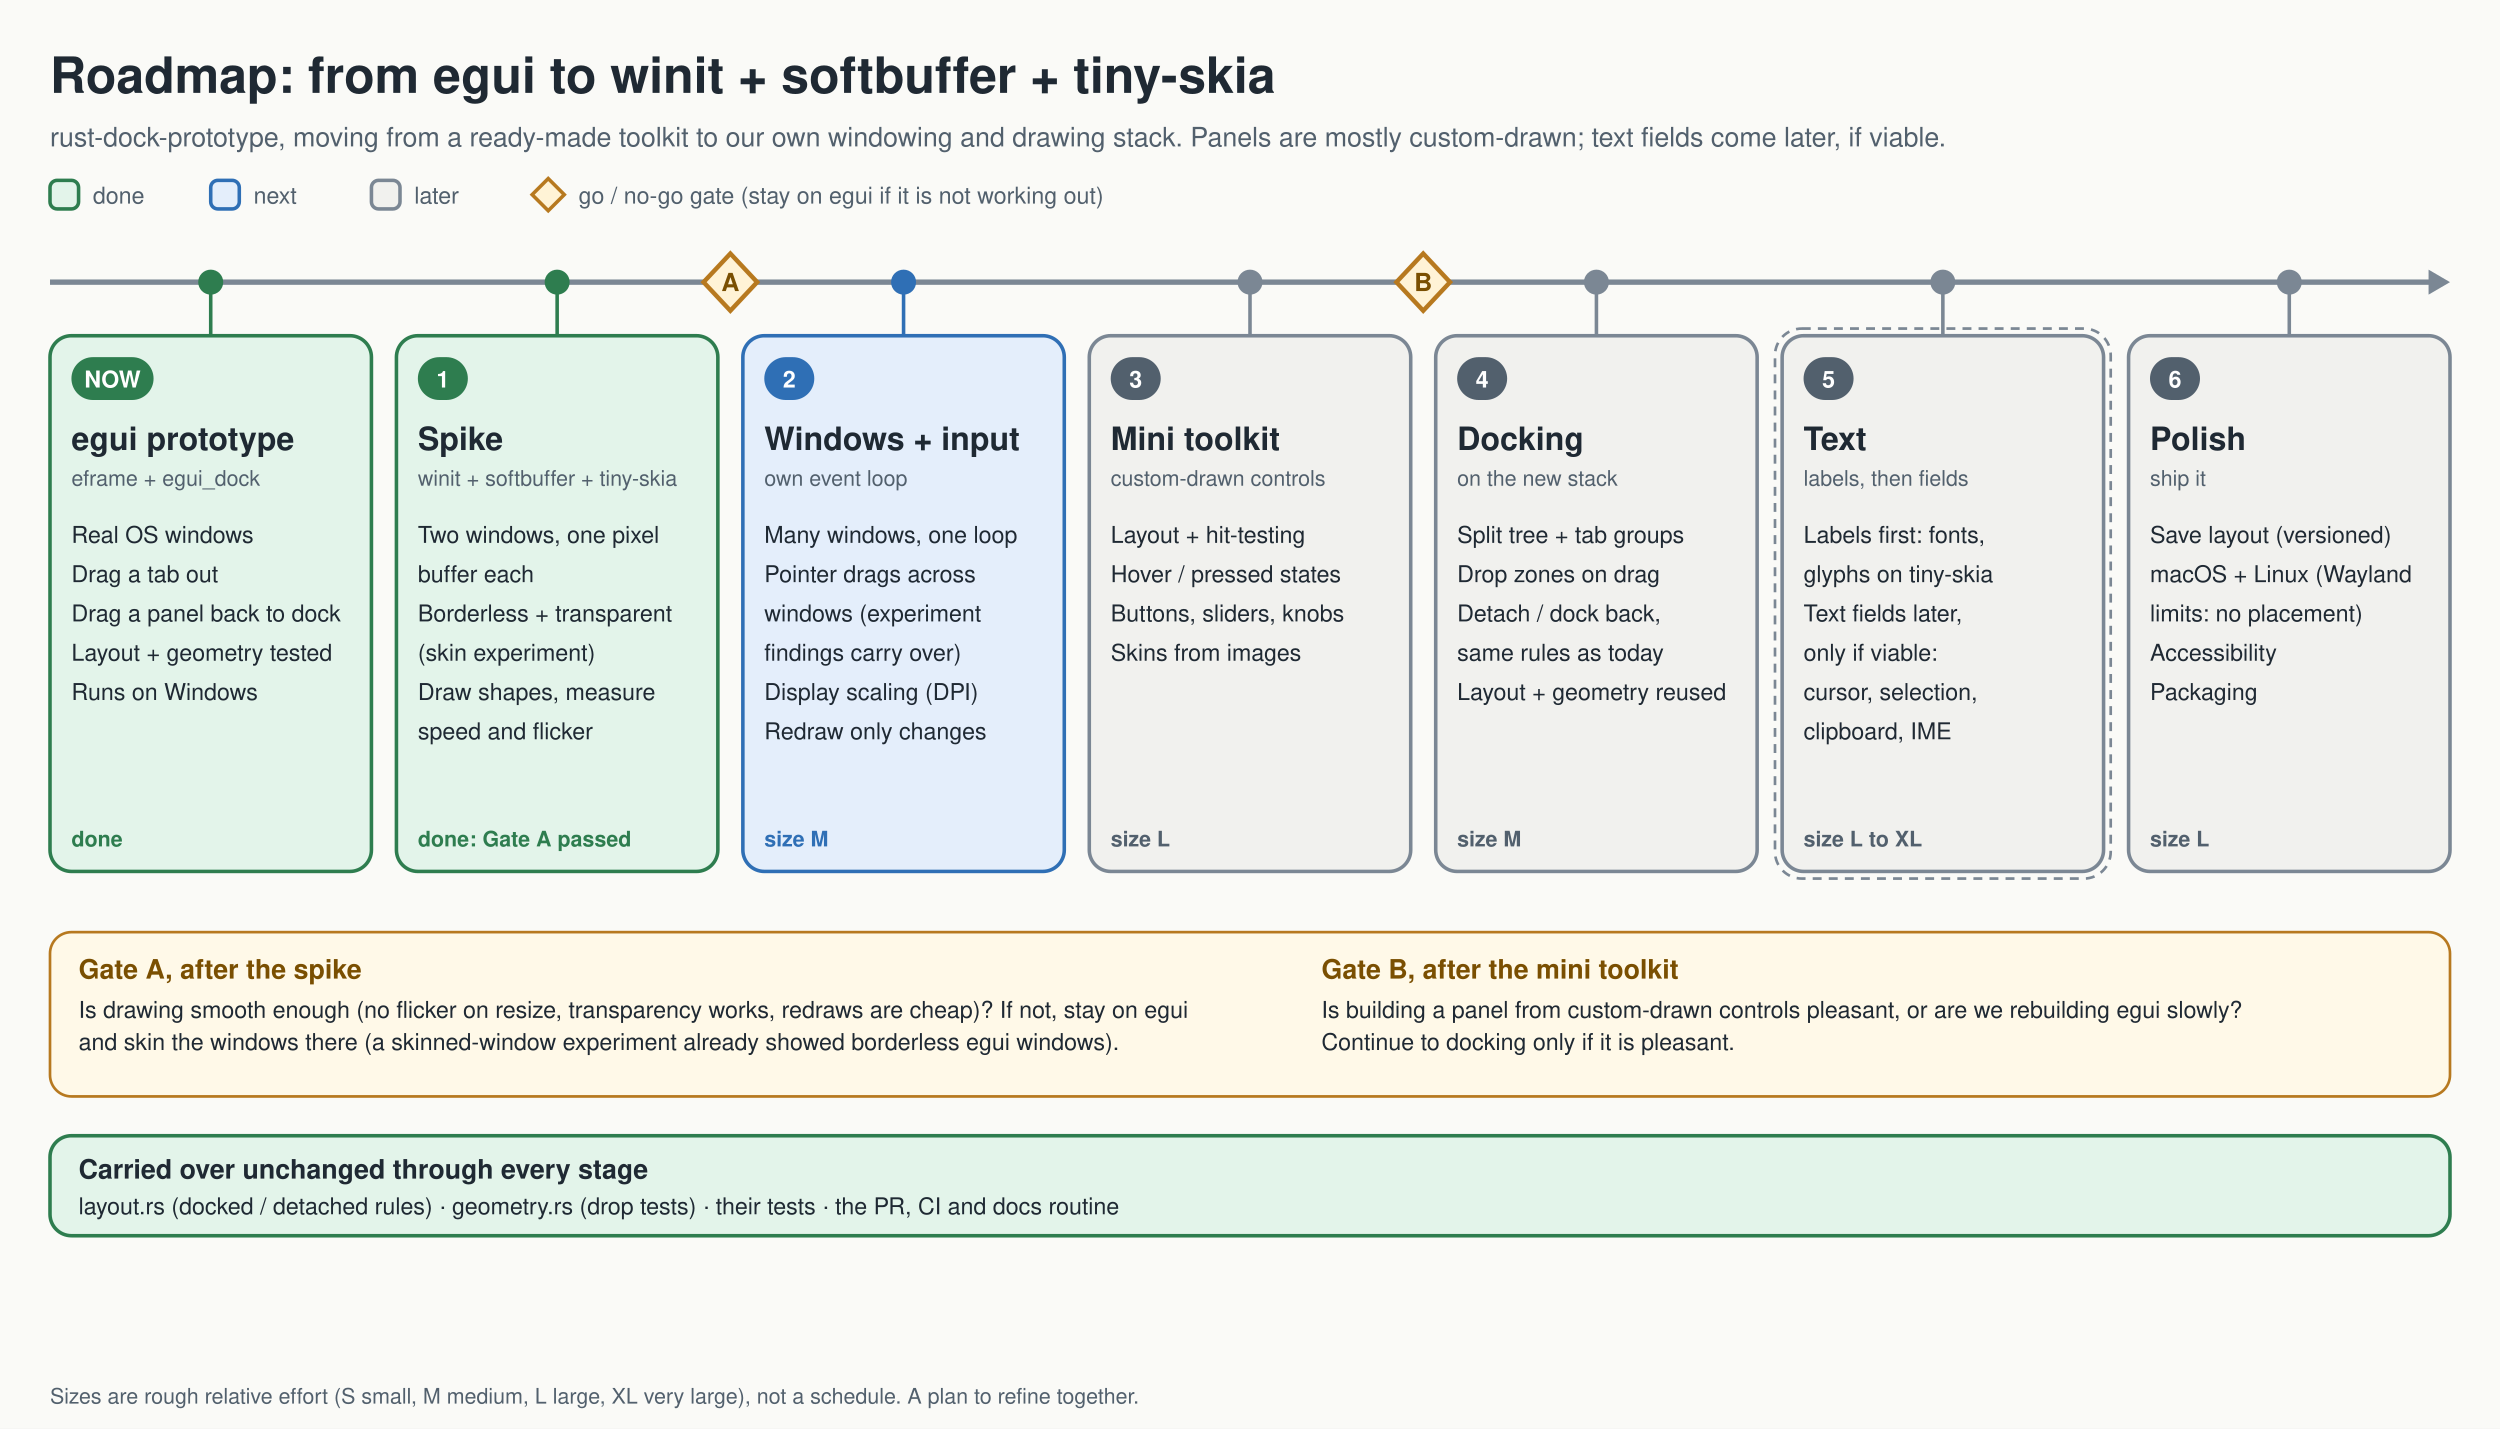
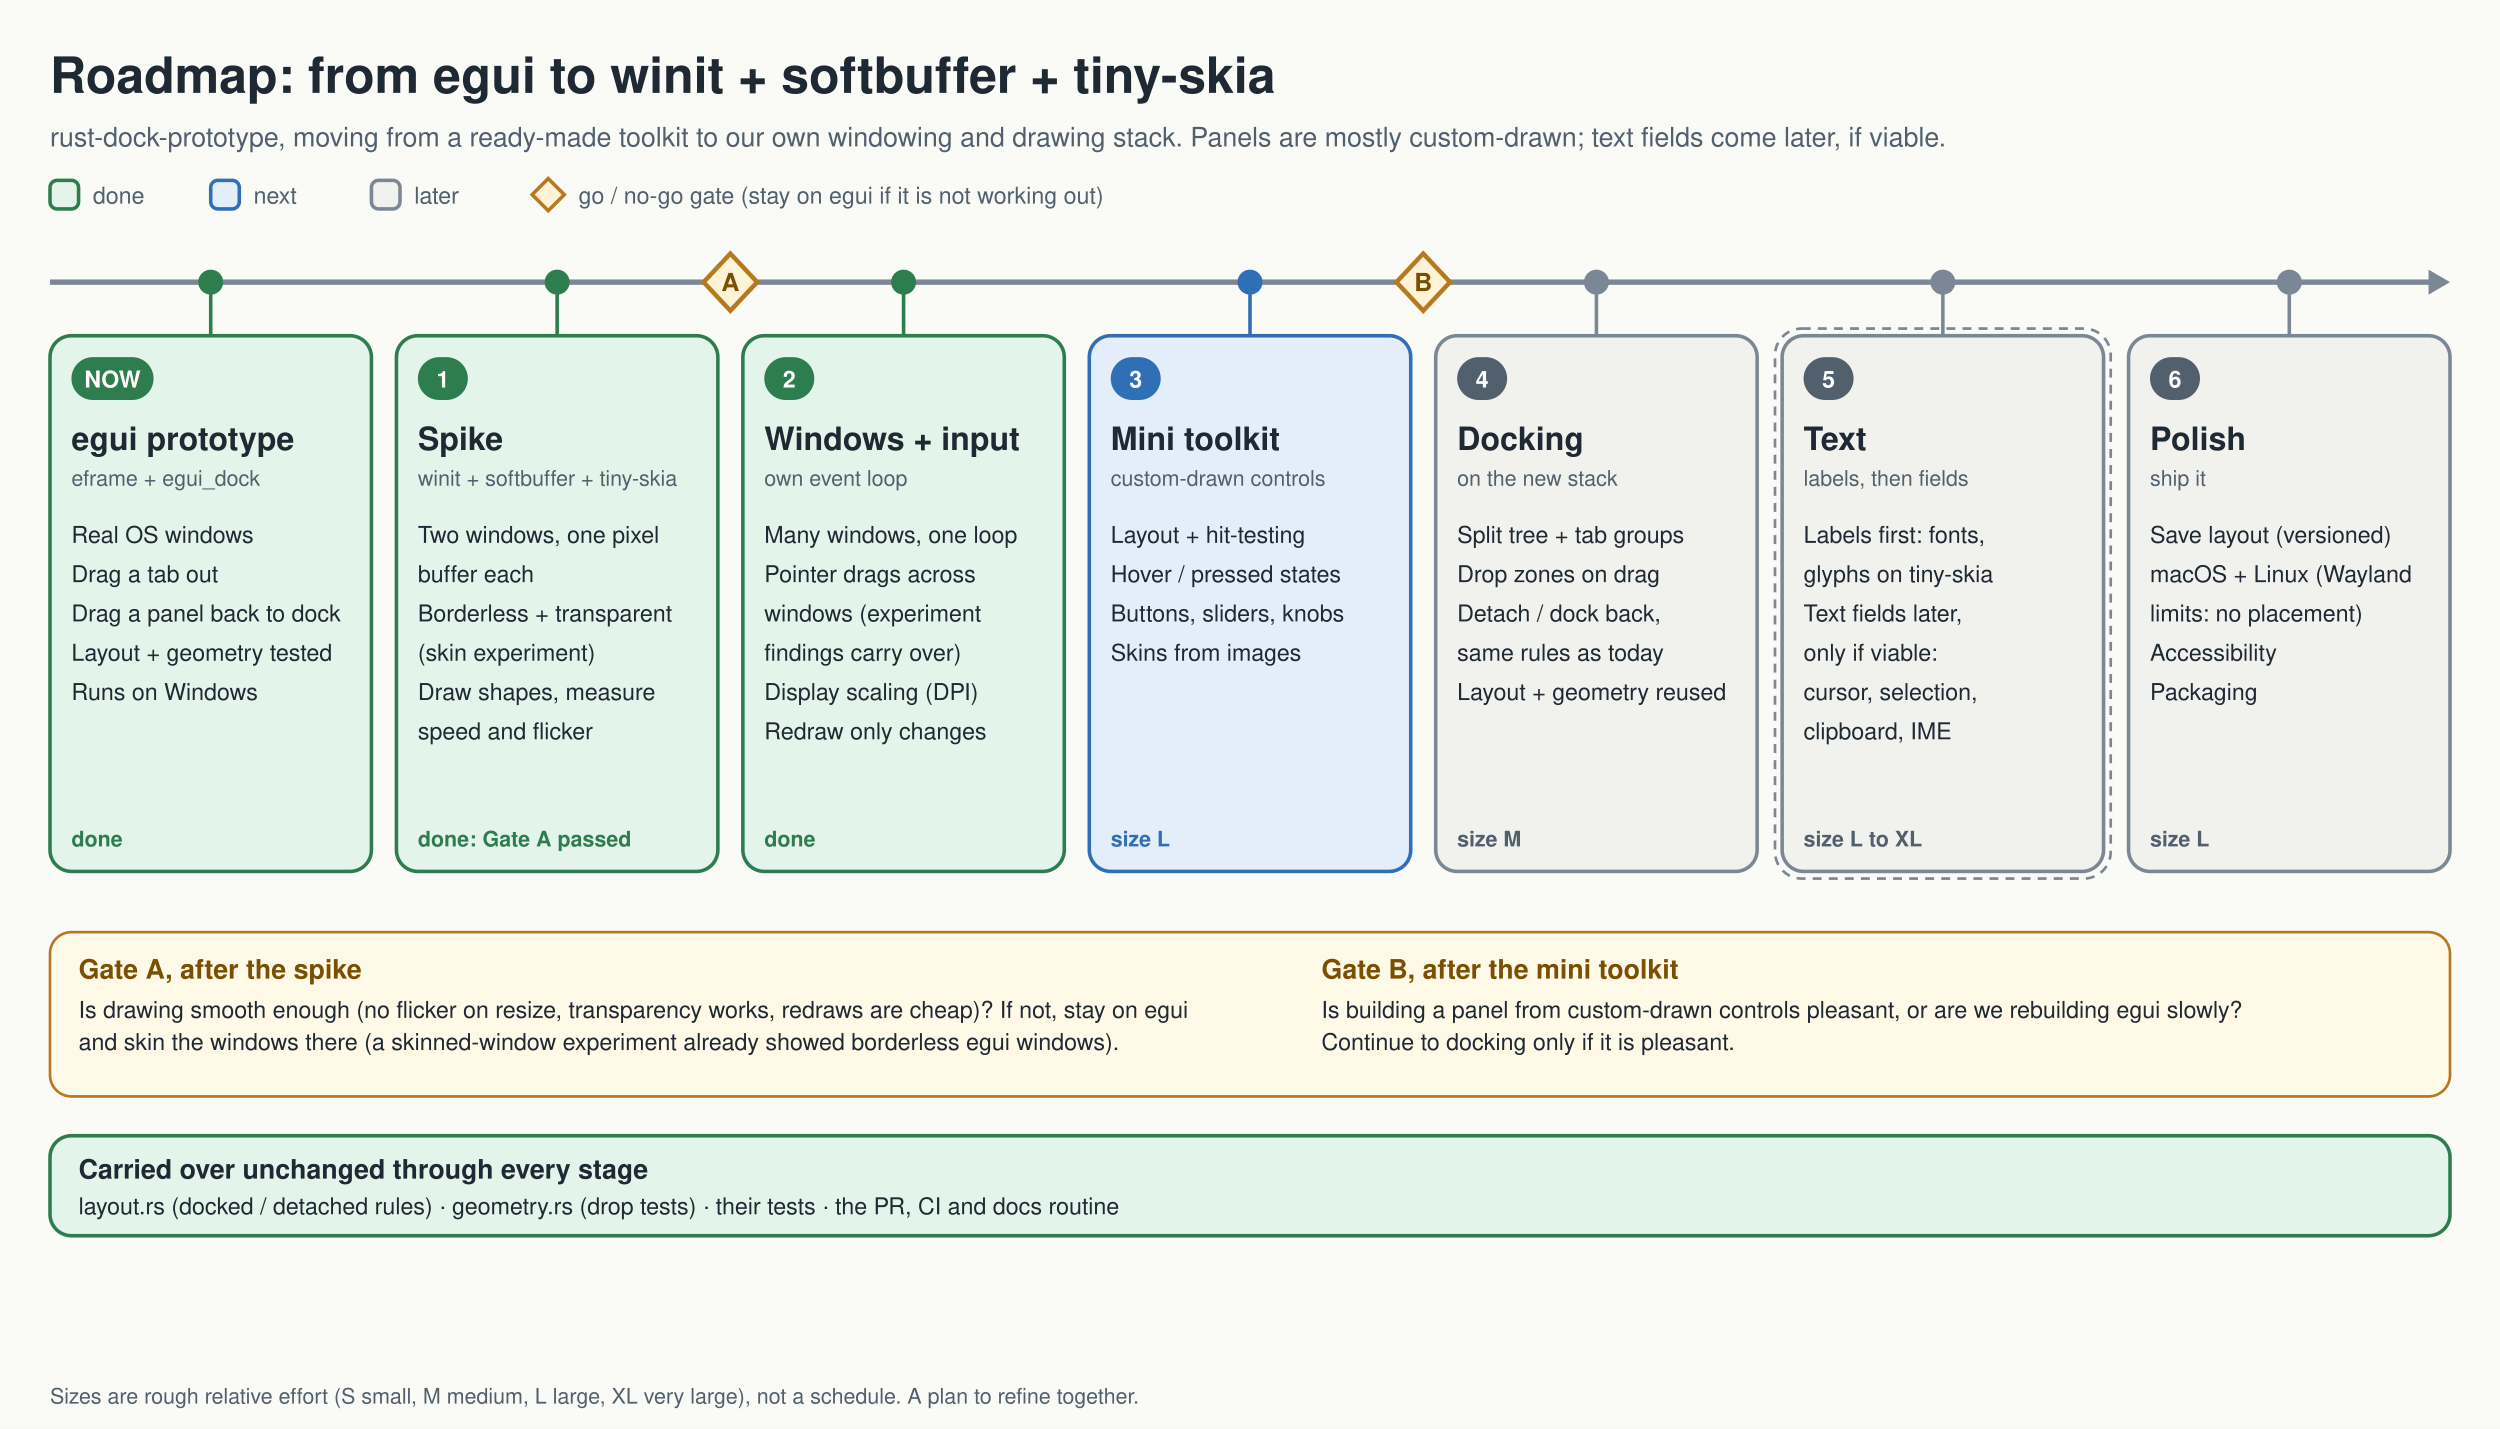
<svg xmlns="http://www.w3.org/2000/svg" viewBox="0 0 1400 800" width="1400" height="800" font-family="Segoe UI, Helvetica, Arial, sans-serif">
  <rect width="1400" height="800" fill="#FAFAF7" />
  <text x="28" y="52" font-size="28" font-weight="700" fill="#1F2933">Roadmap: from egui to winit + softbuffer + tiny-skia</text>
  <text x="28" y="82" font-size="15" fill="#52606D">rust-dock-prototype, moving from a ready-made toolkit to our own windowing and drawing stack. Panels are mostly custom-drawn; text fields come later, if viable.</text>
  <rect x="28" y="101" width="16" height="16" rx="4" fill="#E3F4EA" stroke="#2E7D4F" stroke-width="2" />
  <text x="52" y="114" font-size="13" fill="#52606D">done</text>
  <rect x="118" y="101" width="16" height="16" rx="4" fill="#E4EEFB" stroke="#2F6FB5" stroke-width="2" />
  <text x="142" y="114" font-size="13" fill="#52606D">next</text>
  <rect x="208" y="101" width="16" height="16" rx="4" fill="#F1F1EE" stroke="#7B8794" stroke-width="2" />
  <text x="232" y="114" font-size="13" fill="#52606D">later</text>
  <path d="M298 109 l9 -9 l9 9 l-9 9 z" fill="#FFF3D6" stroke="#B7791F" stroke-width="2" />
  <text x="324" y="114" font-size="13" fill="#52606D">go / no-go gate (stay on egui if it is not working out)</text>
  <line x1="28" y1="158" x2="1366" y2="158" stroke="#7B8794" stroke-width="3" />
  <path d="M1372 158 l-12 -7 v14 z" fill="#7B8794" />
  <line x1="118.0" y1="158" x2="118.0" y2="188" stroke="#2E7D4F" stroke-width="2" />
  <circle cx="118.0" cy="158" r="7" fill="#2E7D4F" />
  <rect x="28" y="188" width="180" height="300" rx="12" fill="#E3F4EA" stroke="#2E7D4F" stroke-width="2" />
  <rect x="40" y="200" width="46" height="24" rx="12" fill="#2E7D4F" />
  <text x="63.0" y="217" font-size="13" font-weight="700" fill="#FFFFFF" text-anchor="middle">NOW</text>
  <text x="40" y="252" font-size="18" font-weight="700" fill="#1F2933">egui prototype</text>
  <text x="40" y="272" font-size="12" fill="#52606D">eframe + egui_dock</text>
  <text x="40" y="304" font-size="13" fill="#1F2933">Real OS windows</text>
  <text x="40" y="326" font-size="13" fill="#1F2933">Drag a tab out</text>
  <text x="40" y="348" font-size="13" fill="#1F2933">Drag a panel back to dock</text>
  <text x="40" y="370" font-size="13" fill="#1F2933">Layout + geometry tested</text>
  <text x="40" y="392" font-size="13" fill="#1F2933">Runs on Windows</text>
  <text x="40" y="474" font-size="12" font-weight="600" fill="#2E7D4F">done</text>
  <line x1="312.0" y1="158" x2="312.0" y2="188" stroke="#2E7D4F" stroke-width="2" />
  <circle cx="312.0" cy="158" r="7" fill="#2E7D4F" />
  <rect x="222" y="188" width="180" height="300" rx="12" fill="#E3F4EA" stroke="#2E7D4F" stroke-width="2" />
  <rect x="234" y="200" width="28" height="24" rx="12" fill="#2E7D4F" />
  <text x="248.0" y="217" font-size="13" font-weight="700" fill="#FFFFFF" text-anchor="middle">1</text>
  <text x="234" y="252" font-size="18" font-weight="700" fill="#1F2933">Spike</text>
  <text x="234" y="272" font-size="12" fill="#52606D">winit + softbuffer + tiny-skia</text>
  <text x="234" y="304" font-size="13" fill="#1F2933">Two windows, one pixel</text>
  <text x="234" y="326" font-size="13" fill="#1F2933">buffer each</text>
  <text x="234" y="348" font-size="13" fill="#1F2933">Borderless + transparent</text>
  <text x="234" y="370" font-size="13" fill="#1F2933">(skin experiment)</text>
  <text x="234" y="392" font-size="13" fill="#1F2933">Draw shapes, measure</text>
  <text x="234" y="414" font-size="13" fill="#1F2933">speed and flicker</text>
  <text x="234" y="474" font-size="12" font-weight="600" fill="#2E7D4F">done: Gate A passed</text>
-   <line x1="506.0" y1="158" x2="506.0" y2="188" stroke="#2F6FB5" stroke-width="2" />
-   <circle cx="506.0" cy="158" r="7" fill="#2F6FB5" />
-   <rect x="416" y="188" width="180" height="300" rx="12" fill="#E4EEFB" stroke="#2F6FB5" stroke-width="2" />
-   <rect x="428" y="200" width="28" height="24" rx="12" fill="#2F6FB5" />
+   <line x1="506.0" y1="158" x2="506.0" y2="188" stroke="#2E7D4F" stroke-width="2" />
+   <circle cx="506.0" cy="158" r="7" fill="#2E7D4F" />
+   <rect x="416" y="188" width="180" height="300" rx="12" fill="#E3F4EA" stroke="#2E7D4F" stroke-width="2" />
+   <rect x="428" y="200" width="28" height="24" rx="12" fill="#2E7D4F" />
  <text x="442.0" y="217" font-size="13" font-weight="700" fill="#FFFFFF" text-anchor="middle">2</text>
  <text x="428" y="252" font-size="18" font-weight="700" fill="#1F2933">Windows + input</text>
  <text x="428" y="272" font-size="12" fill="#52606D">own event loop</text>
  <text x="428" y="304" font-size="13" fill="#1F2933">Many windows, one loop</text>
  <text x="428" y="326" font-size="13" fill="#1F2933">Pointer drags across</text>
  <text x="428" y="348" font-size="13" fill="#1F2933">windows (experiment</text>
  <text x="428" y="370" font-size="13" fill="#1F2933">findings carry over)</text>
  <text x="428" y="392" font-size="13" fill="#1F2933">Display scaling (DPI)</text>
  <text x="428" y="414" font-size="13" fill="#1F2933">Redraw only changes</text>
-   <text x="428" y="474" font-size="12" font-weight="600" fill="#2F6FB5">size M</text>
-   <line x1="700.0" y1="158" x2="700.0" y2="188" stroke="#7B8794" stroke-width="2" />
-   <circle cx="700.0" cy="158" r="7" fill="#7B8794" />
-   <rect x="610" y="188" width="180" height="300" rx="12" fill="#F1F1EE" stroke="#7B8794" stroke-width="2" />
-   <rect x="622" y="200" width="28" height="24" rx="12" fill="#52606D" />
+   <text x="428" y="474" font-size="12" font-weight="600" fill="#2E7D4F">done</text>
+   <line x1="700.0" y1="158" x2="700.0" y2="188" stroke="#2F6FB5" stroke-width="2" />
+   <circle cx="700.0" cy="158" r="7" fill="#2F6FB5" />
+   <rect x="610" y="188" width="180" height="300" rx="12" fill="#E4EEFB" stroke="#2F6FB5" stroke-width="2" />
+   <rect x="622" y="200" width="28" height="24" rx="12" fill="#2F6FB5" />
  <text x="636.0" y="217" font-size="13" font-weight="700" fill="#FFFFFF" text-anchor="middle">3</text>
  <text x="622" y="252" font-size="18" font-weight="700" fill="#1F2933">Mini toolkit</text>
  <text x="622" y="272" font-size="12" fill="#52606D">custom-drawn controls</text>
  <text x="622" y="304" font-size="13" fill="#1F2933">Layout + hit-testing</text>
  <text x="622" y="326" font-size="13" fill="#1F2933">Hover / pressed states</text>
  <text x="622" y="348" font-size="13" fill="#1F2933">Buttons, sliders, knobs</text>
  <text x="622" y="370" font-size="13" fill="#1F2933">Skins from images</text>
-   <text x="622" y="474" font-size="12" font-weight="600" fill="#52606D">size L</text>
+   <text x="622" y="474" font-size="12" font-weight="600" fill="#2F6FB5">size L</text>
  <line x1="894.0" y1="158" x2="894.0" y2="188" stroke="#7B8794" stroke-width="2" />
  <circle cx="894.0" cy="158" r="7" fill="#7B8794" />
  <rect x="804" y="188" width="180" height="300" rx="12" fill="#F1F1EE" stroke="#7B8794" stroke-width="2" />
  <rect x="816" y="200" width="28" height="24" rx="12" fill="#52606D" />
  <text x="830.0" y="217" font-size="13" font-weight="700" fill="#FFFFFF" text-anchor="middle">4</text>
  <text x="816" y="252" font-size="18" font-weight="700" fill="#1F2933">Docking</text>
  <text x="816" y="272" font-size="12" fill="#52606D">on the new stack</text>
  <text x="816" y="304" font-size="13" fill="#1F2933">Split tree + tab groups</text>
  <text x="816" y="326" font-size="13" fill="#1F2933">Drop zones on drag</text>
  <text x="816" y="348" font-size="13" fill="#1F2933">Detach / dock back,</text>
  <text x="816" y="370" font-size="13" fill="#1F2933">same rules as today</text>
  <text x="816" y="392" font-size="13" fill="#1F2933">Layout + geometry reused</text>
  <text x="816" y="474" font-size="12" font-weight="600" fill="#52606D">size M</text>
  <line x1="1088.0" y1="158" x2="1088.0" y2="188" stroke="#7B8794" stroke-width="2" />
  <circle cx="1088.0" cy="158" r="7" fill="#7B8794" />
  <rect x="998" y="188" width="180" height="300" rx="12" fill="#F1F1EE" stroke="#7B8794" stroke-width="2" />
  <rect x="1010" y="200" width="28" height="24" rx="12" fill="#52606D" />
  <text x="1024.0" y="217" font-size="13" font-weight="700" fill="#FFFFFF" text-anchor="middle">5</text>
  <text x="1010" y="252" font-size="18" font-weight="700" fill="#1F2933">Text</text>
  <text x="1010" y="272" font-size="12" fill="#52606D">labels, then fields</text>
  <text x="1010" y="304" font-size="13" fill="#1F2933">Labels first: fonts,</text>
  <text x="1010" y="326" font-size="13" fill="#1F2933">glyphs on tiny-skia</text>
  <text x="1010" y="348" font-size="13" fill="#1F2933">Text fields later,</text>
  <text x="1010" y="370" font-size="13" fill="#1F2933">only if viable:</text>
  <text x="1010" y="392" font-size="13" fill="#1F2933">cursor, selection,</text>
  <text x="1010" y="414" font-size="13" fill="#1F2933">clipboard, IME</text>
  <text x="1010" y="474" font-size="12" font-weight="600" fill="#52606D">size L to XL</text>
  <line x1="1282.0" y1="158" x2="1282.0" y2="188" stroke="#7B8794" stroke-width="2" />
  <circle cx="1282.0" cy="158" r="7" fill="#7B8794" />
  <rect x="1192" y="188" width="180" height="300" rx="12" fill="#F1F1EE" stroke="#7B8794" stroke-width="2" />
  <rect x="1204" y="200" width="28" height="24" rx="12" fill="#52606D" />
  <text x="1218.0" y="217" font-size="13" font-weight="700" fill="#FFFFFF" text-anchor="middle">6</text>
  <text x="1204" y="252" font-size="18" font-weight="700" fill="#1F2933">Polish</text>
  <text x="1204" y="272" font-size="12" fill="#52606D">ship it</text>
  <text x="1204" y="304" font-size="13" fill="#1F2933">Save layout (versioned)</text>
  <text x="1204" y="326" font-size="13" fill="#1F2933">macOS + Linux (Wayland</text>
  <text x="1204" y="348" font-size="13" fill="#1F2933">limits: no placement)</text>
  <text x="1204" y="370" font-size="13" fill="#1F2933">Accessibility</text>
  <text x="1204" y="392" font-size="13" fill="#1F2933">Packaging</text>
  <text x="1204" y="474" font-size="12" font-weight="600" fill="#52606D">size L</text>
  <rect x="994" y="184" width="188" height="308" rx="15" fill="none" stroke="#7B8794" stroke-width="1.5" stroke-dasharray="5 4" />
  <path d="M409.0 142 l15 16 l-15 16 l-15 -16 z" fill="#FFF3D6" stroke="#B7791F" stroke-width="2.5" />
  <text x="409.0" y="163" font-size="14" font-weight="700" fill="#7A4F01" text-anchor="middle">A</text>
  <path d="M797.0 142 l15 16 l-15 16 l-15 -16 z" fill="#FFF3D6" stroke="#B7791F" stroke-width="2.5" />
  <text x="797.0" y="163" font-size="14" font-weight="700" fill="#7A4F01" text-anchor="middle">B</text>
  <rect x="28" y="522" width="1344" height="92" rx="12" fill="#FFF9E8" stroke="#B7791F" stroke-width="1.5" />
  <text x="44" y="548" font-size="15" font-weight="700" fill="#7A4F01">Gate A, after the spike</text>
  <text x="44" y="570" font-size="13" fill="#1F2933">Is drawing smooth enough (no flicker on resize, transparency works, redraws are cheap)? If not, stay on egui</text>
  <text x="44" y="588" font-size="13" fill="#1F2933">and skin the windows there (a skinned-window experiment already showed borderless egui windows).</text>
  <text x="740.0" y="548" font-size="15" font-weight="700" fill="#7A4F01">Gate B, after the mini toolkit</text>
  <text x="740.0" y="570" font-size="13" fill="#1F2933">Is building a panel from custom-drawn controls pleasant, or are we rebuilding egui slowly?</text>
  <text x="740.0" y="588" font-size="13" fill="#1F2933">Continue to docking only if it is pleasant.</text>
  <rect x="28" y="636" width="1344" height="56" rx="12" fill="#E3F4EA" stroke="#2E7D4F" stroke-width="2" />
  <text x="44" y="660" font-size="15" font-weight="700" fill="#1F2933">Carried over unchanged through every stage</text>
  <text x="44" y="680" font-size="13" fill="#1F2933">layout.rs (docked / detached rules) · geometry.rs (drop tests) · their tests · the PR, CI and docs routine</text>
  <text x="28" y="786" font-size="12" fill="#52606D">Sizes are rough relative effort (S small, M medium, L large, XL very large), not a schedule. A plan to refine together.</text>
</svg>
